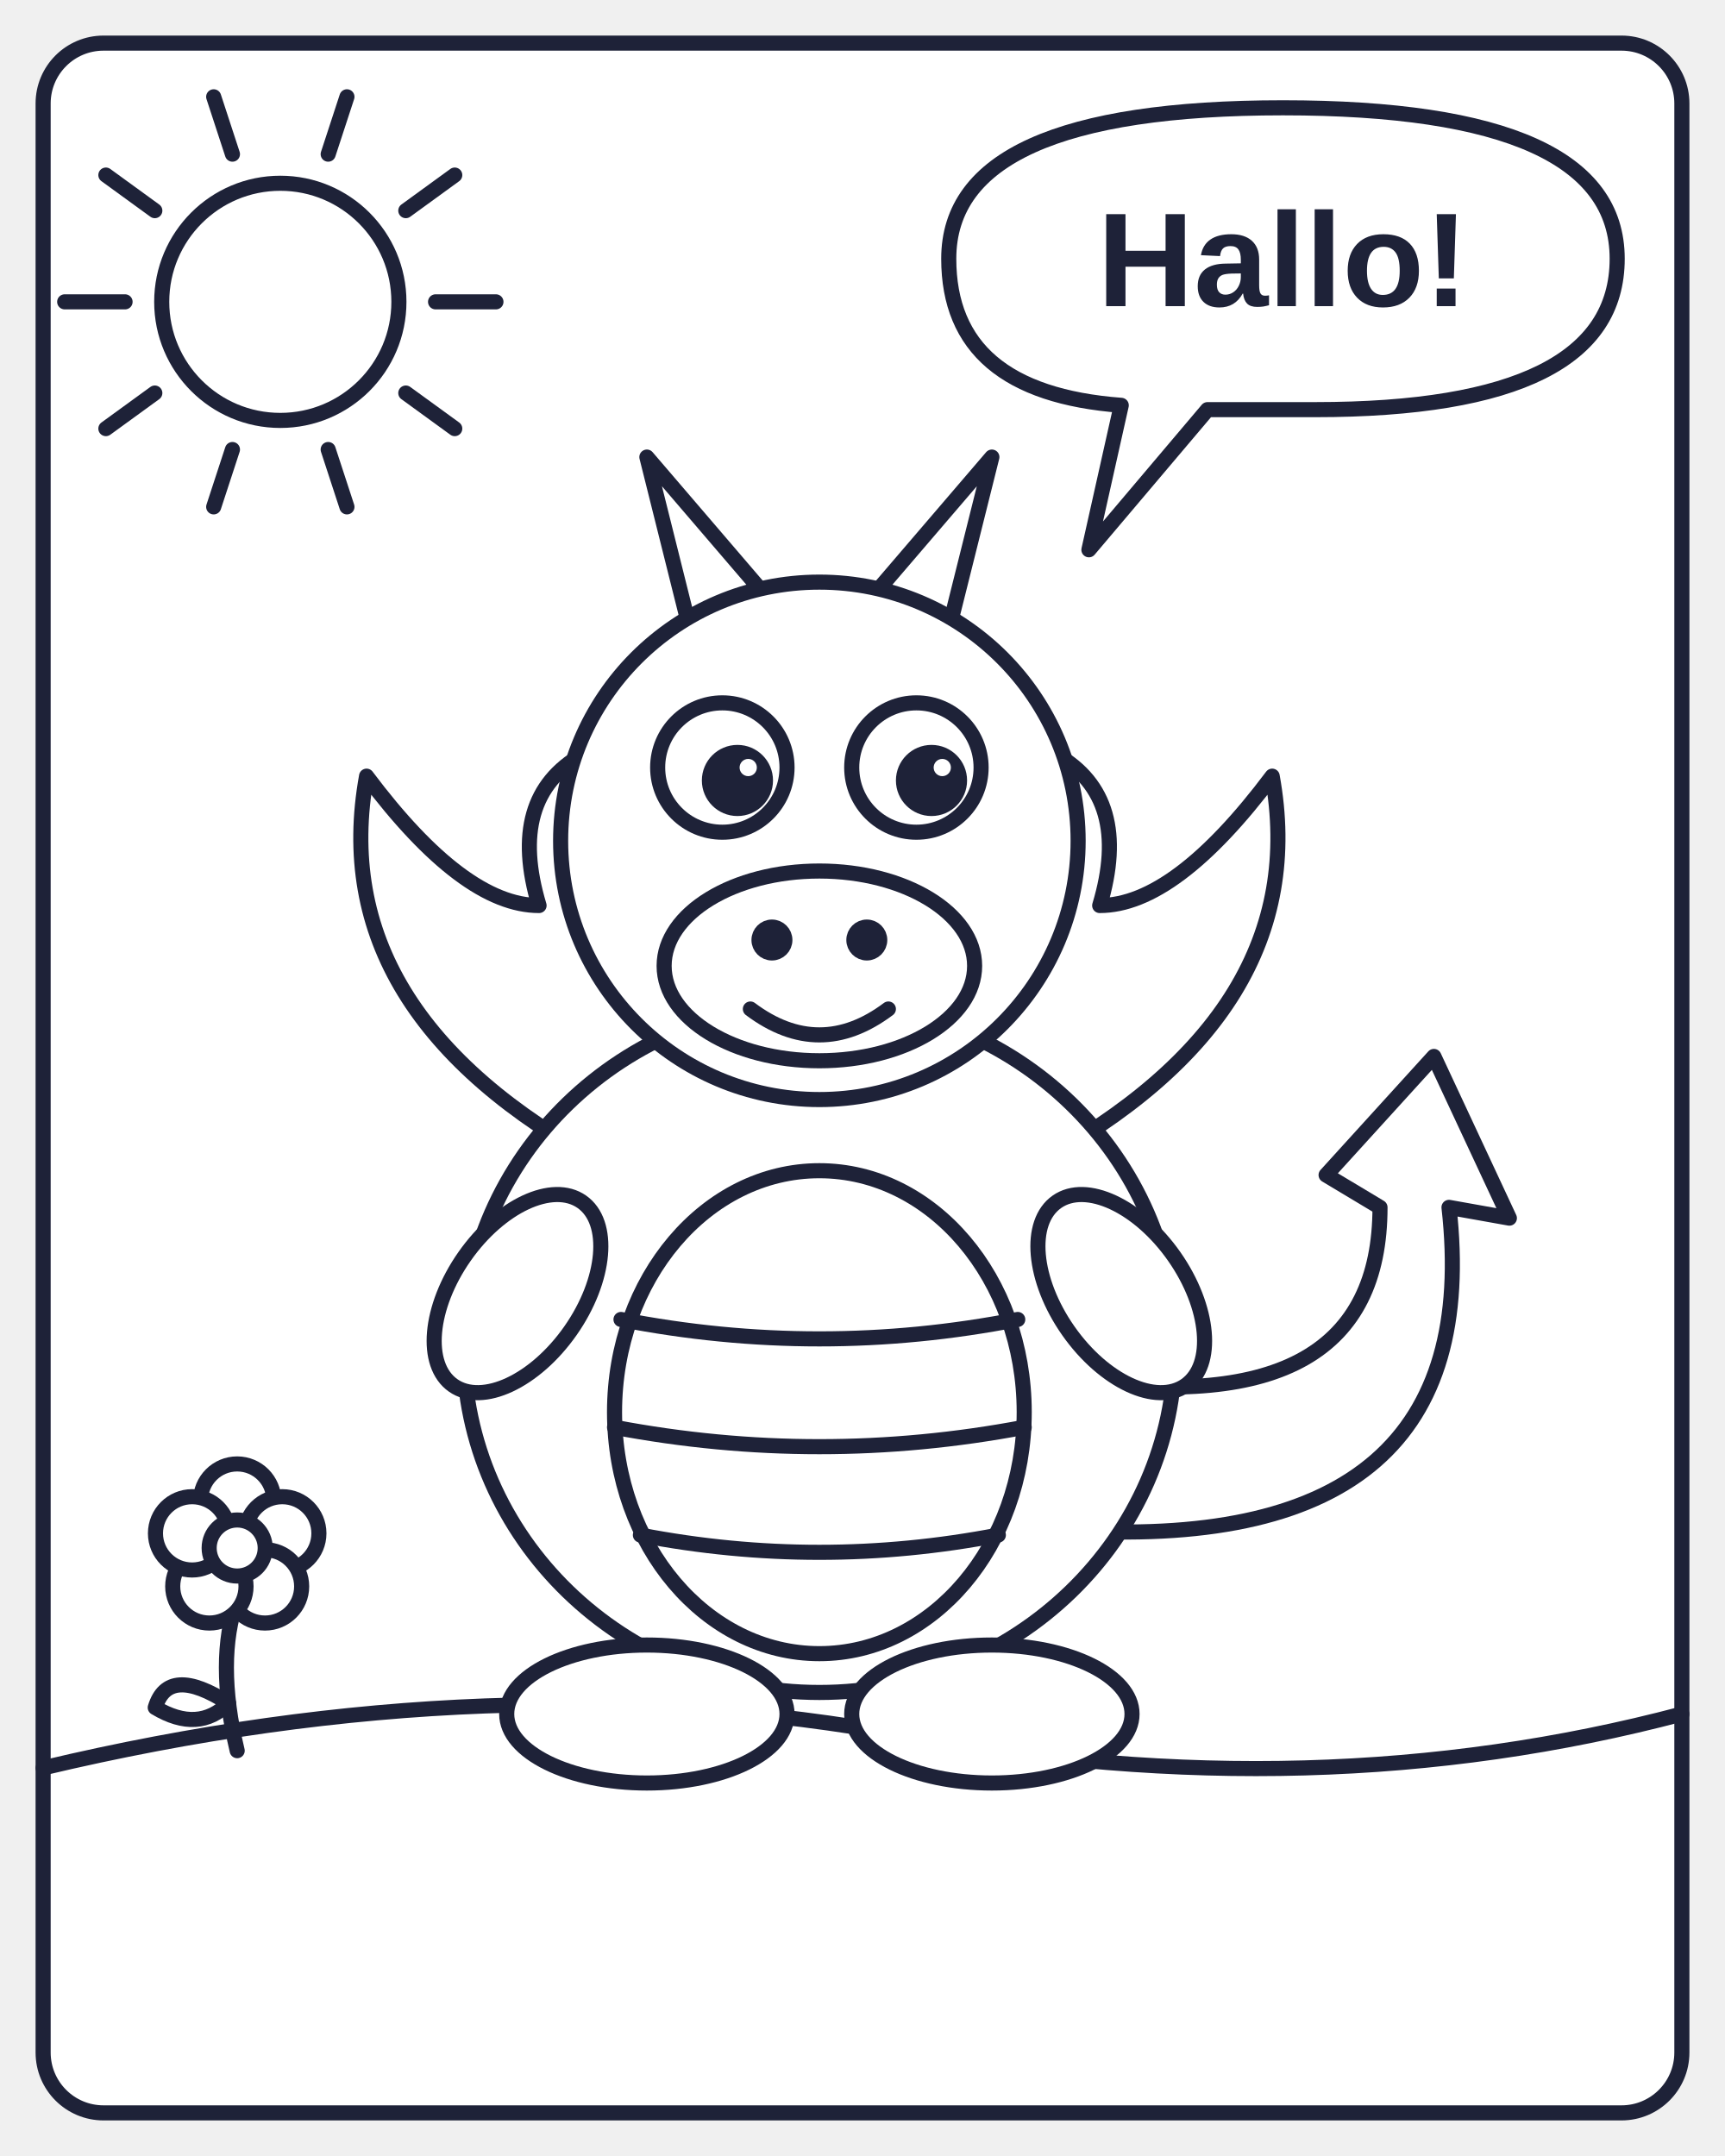
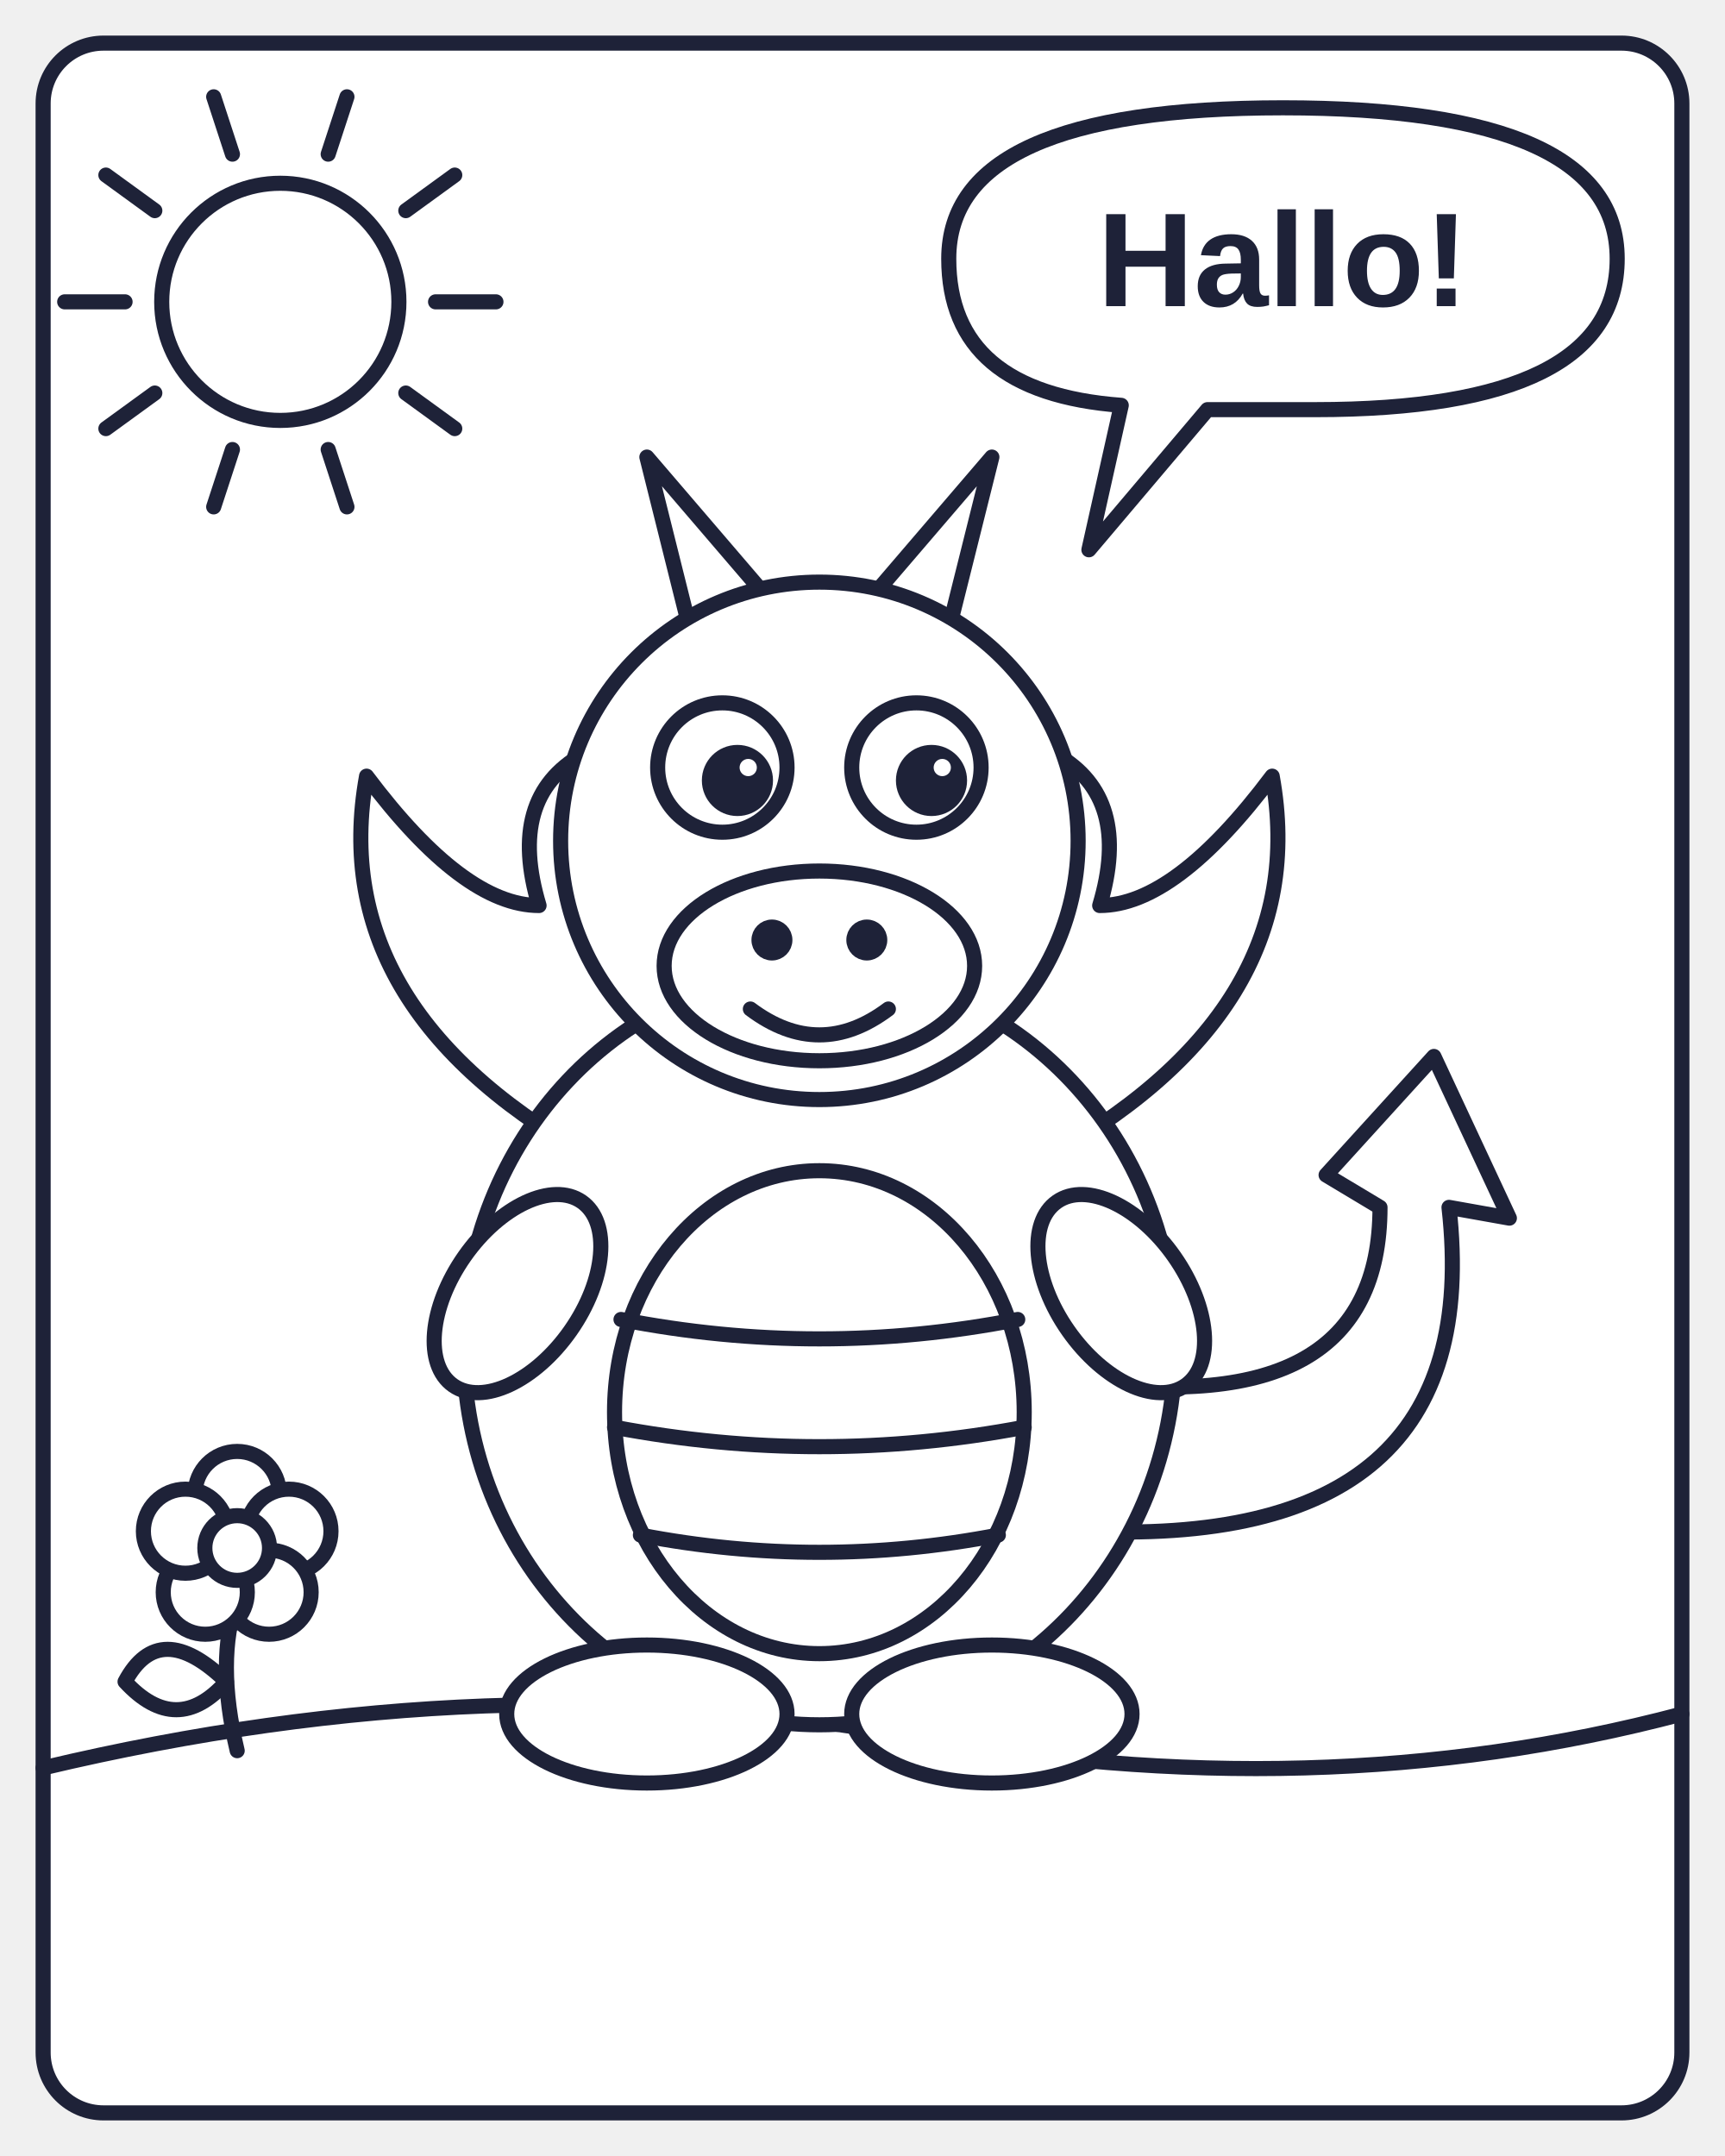
<svg xmlns="http://www.w3.org/2000/svg" viewBox="0 0 800 1000" width="800" height="1000">
  <g fill="#fff" stroke="#1E2238" stroke-width="7" stroke-linejoin="round" stroke-linecap="round">
    <rect x="20" y="20" width="760" height="960" rx="28" />
    <path fill="none" d="M20 820 Q230 770 420 805 T780 795" />
    <path fill="none" d="M202 140 L230 140" />
    <path fill="none" d="M188.2 182.3 L210.9 198.8" />
    <path fill="none" d="M152.2 208.5 L160.9 235.1" />
    <path fill="none" d="M107.8 208.5 L99.1 235.1" />
    <path fill="none" d="M71.8 182.3 L49.1 198.8" />
    <path fill="none" d="M58 140 L30 140" />
    <path fill="none" d="M71.8 97.7 L49.1 81.2" />
    <path fill="none" d="M107.8 71.5 L99.1 44.9" />
    <path fill="none" d="M152.2 71.5 L160.9 44.9" />
    <path fill="none" d="M188.2 97.7 L210.9 81.2" />
    <circle cx="130" cy="140" r="55" />
    <path d="M440 120 Q440 50 595 50 Q750 50 750 120 Q750 190 610 190 L560 190 L505 255 L520 188 Q440 182 440 120 Z" />
    <text x="595" y="142" text-anchor="middle" font-size="62" font-weight="700" font-family="Arial, Helvetica, sans-serif" fill="#1E2238" stroke="none">Hallo!</text>
    <path fill="none" d="M110 812 Q100 770 110 742" />
-     <path d="M106 790 Q78 772 72 792 Q92 804 106 790 Z" />
-     <circle cx="110" cy="696" r="17" />
-     <circle cx="130.9" cy="711.2" r="17" />
-     <circle cx="122.9" cy="735.8" r="17" />
-     <circle cx="97.1" cy="735.8" r="17" />
-     <circle cx="89.1" cy="711.2" r="17" />
-     <circle cx="110" cy="718" r="13" />
+     <path d="M105 780 Q74 750 58 780 Q82 806 105 780 Z" />
+     <circle cx="110" cy="692.7" r="19.5" />
+     <circle cx="134" cy="710.2" r="19.5" />
+     <circle cx="124.8" cy="738.5" r="19.5" />
+     <circle cx="95.2" cy="738.5" r="19.5" />
+     <circle cx="86" cy="710.2" r="19.5" />
+     <circle cx="110" cy="718" r="15" />
    <path d="M500 640 Q640 660 640 560 L615 545 L665 490 L700 565 L672 560 Q690 720 500 710 Z" />
    <path d="M280 540 Q150 470 170 360 Q215 420 250 420 Q235 370 270 350 Q290 420 330 460 Z" />
    <path d="M480 540 Q610 470 590 360 Q545 420 510 420 Q525 370 490 350 Q470 420 430 460 Z" />
-     <ellipse cx="380" cy="625" rx="165" ry="160" />
+     <ellipse cx="380" cy="625" rx="165" ry="175" />
    <ellipse cx="380" cy="655" rx="95" ry="112" />
    <path fill="none" d="M288 612 Q380 630 472 612" />
    <path fill="none" d="M285 662 Q380 680 475 662" />
    <path fill="none" d="M297 712 Q380 728 463 712" />
    <ellipse cx="300" cy="795" rx="65" ry="32" />
    <ellipse cx="460" cy="795" rx="65" ry="32" />
    <ellipse cx="240" cy="600" rx="30" ry="52" transform="rotate(35 240 600)" />
    <ellipse cx="520" cy="600" rx="30" ry="52" transform="rotate(-35 520 600)" />
    <polygon points="322,300 300,212 360,282" />
    <polygon points="438,300 460,212 400,282" />
    <circle cx="380" cy="390" r="120" />
    <ellipse cx="380" cy="448" rx="72" ry="44" />
    <circle cx="358" cy="436" r="6" fill="#1E2238" />
    <circle cx="402" cy="436" r="6" fill="#1E2238" />
    <path fill="none" d="M348 468 Q380 492 412 468" />
    <circle cx="335" cy="356" r="30" />
    <circle cx="425" cy="356" r="30" />
    <circle cx="342" cy="362" r="13" fill="#1E2238" />
    <circle cx="432" cy="362" r="13" fill="#1E2238" />
    <circle cx="347" cy="356" r="4" fill="#fff" stroke="none" />
    <circle cx="437" cy="356" r="4" fill="#fff" stroke="none" />
  </g>
</svg>
